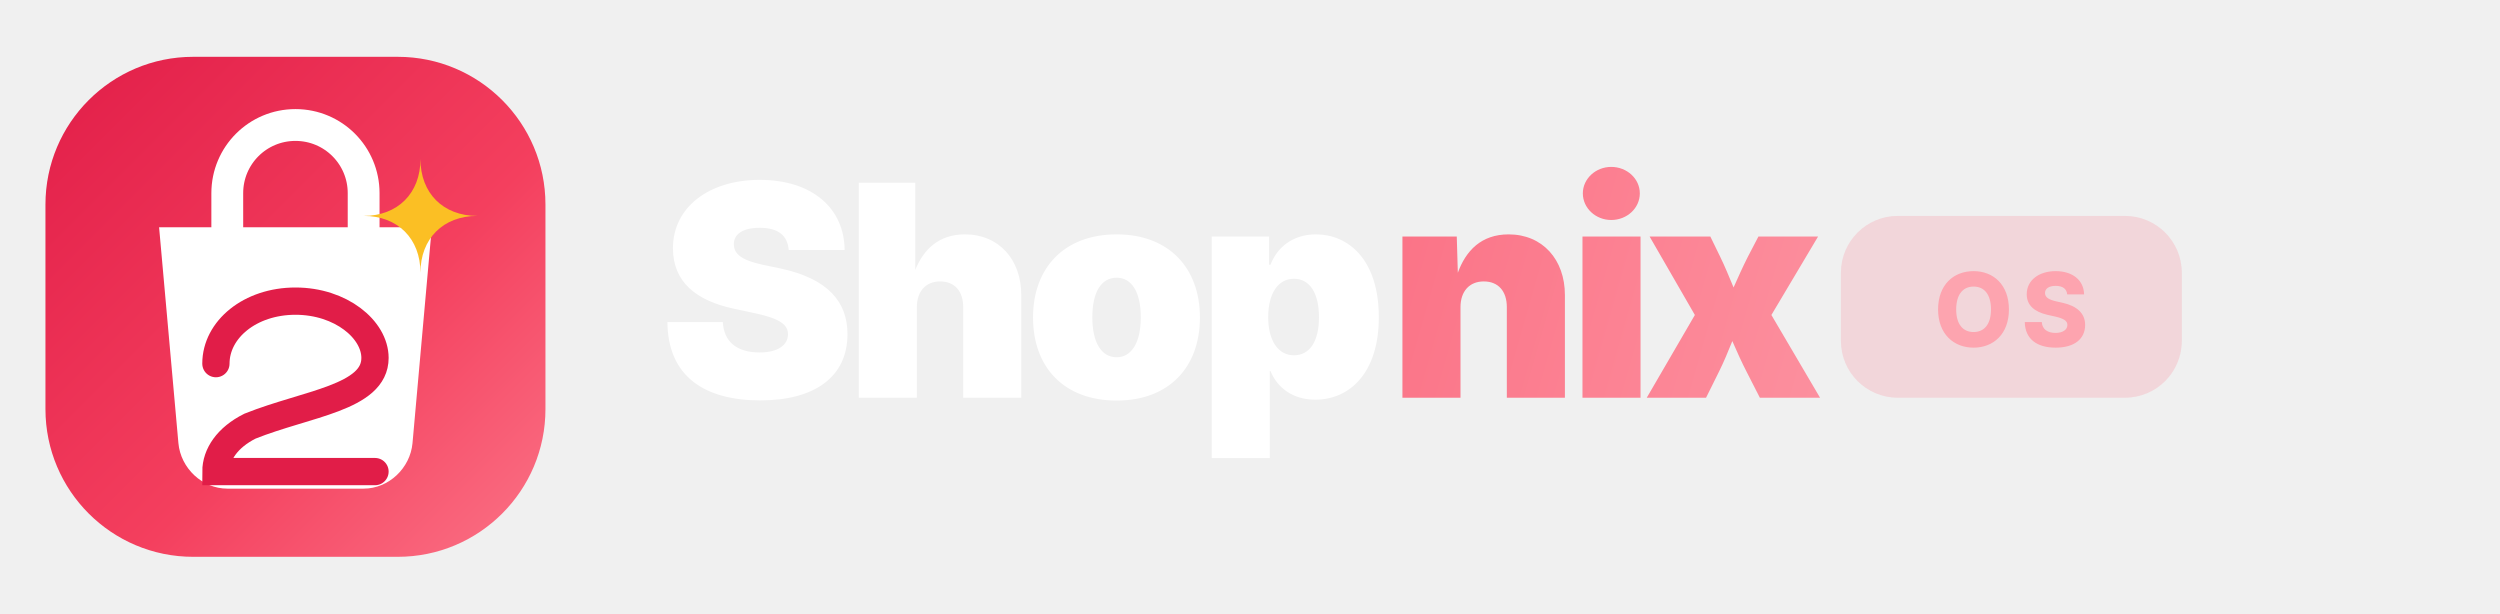
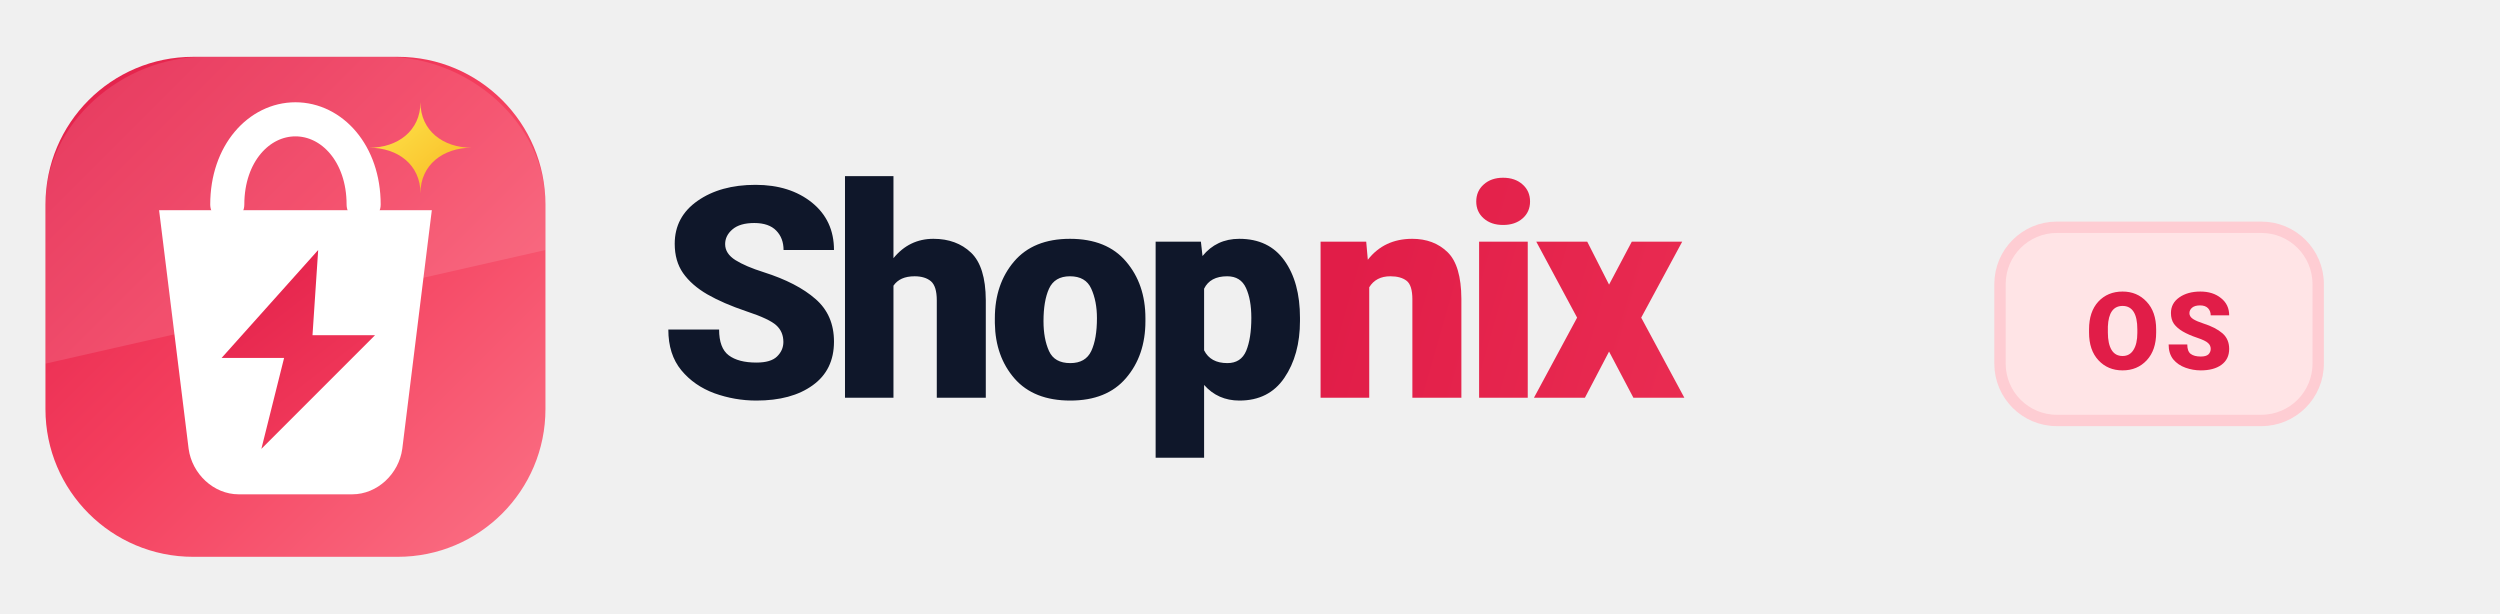
<svg xmlns="http://www.w3.org/2000/svg" viewBox="0 0 220 54" fill="none">
  <defs>
-     <linearGradient id="dark-icon-bg" x1="4" y1="4" x2="48" y2="48" gradientUnits="userSpaceOnUse">
+     <linearGradient id="logo-icon-bg-dark" x1="4" y1="4" x2="48" y2="48" gradientUnits="userSpaceOnUse">
      <stop offset="0%" stop-color="#E11D48" />
-       <stop offset="60%" stop-color="#F43F5E" />
+       <stop offset="50%" stop-color="#F43F5E" />
      <stop offset="100%" stop-color="#FB7185" />
    </linearGradient>
-     <linearGradient id="dark-nix-grad" x1="120" y1="18" x2="190" y2="38" gradientUnits="userSpaceOnUse">
-       <stop offset="0%" stop-color="#FB7185" />
-       <stop offset="100%" stop-color="#FDA4AF" />
+     <linearGradient id="logo-bolt-grad-dark" x1="20" y1="20" x2="34" y2="38" gradientUnits="userSpaceOnUse">
+       <stop offset="0%" stop-color="#E11D48" />
+       <stop offset="100%" stop-color="#F43F5E" />
+     </linearGradient>
+     <linearGradient id="logo-nix-grad-dark" x1="120" y1="18" x2="190" y2="38" gradientUnits="userSpaceOnUse">
+       <stop offset="0%" stop-color="#E11D48" />
+       <stop offset="100%" stop-color="#F43F5E" />
+     </linearGradient>
+     <linearGradient id="spark-color-dark" x1="32" y1="12" x2="42" y2="24" gradientUnits="userSpaceOnUse">
+       <stop offset="0%" stop-color="#FDE047" />
+       <stop offset="100%" stop-color="#F59E0B" />
    </linearGradient>
  </defs>
-   <rect x="4" y="5" width="44" height="44" rx="13" fill="url(#dark-icon-bg)" />
-   <path d="M20 20V17C20 13.68 22.68 11 26 11C29.32 11 32 13.68 32 17V20" stroke="#FFFFFF" stroke-width="2.8" stroke-linecap="round" fill="none" />
-   <path d="M14 20H38L36.3 39C36.1 41.2 34.2 43 32 43H20C17.8 43 15.9 41.2 15.7 39L14 20Z" fill="#FFFFFF" />
-   <path d="M19 32C19 29 22 26.5 26 26.5C30 26.5 33 29 33 31.5C33 35 27 35.5 22 37.5C20 38.5 19 40 19 41.5H33" stroke="#E11D48" stroke-width="2.4" stroke-linecap="round" />
-   <path d="M37 14C37 17 35 19 32 19C35 19 37 21 37 24C37 21 39 19 42 19C39 19 37 17 37 14Z" fill="#FBBF24" />
-   <text x="58" y="35" font-family="-apple-system, BlinkMacSystemFont, 'Plus Jakarta Sans', sans-serif" font-size="26" font-weight="900" letter-spacing="-0.04em" fill="#FFFFFF">
-     Shop<tspan fill="url(#dark-nix-grad)">nix</tspan>
+   <g>
+     <rect x="4" y="5" width="44" height="44" rx="13" fill="url(#logo-icon-bg-dark)" />
+     <path d="M4 18C4 10.8 10.8 5 18 5H34C41.2 5 48 10.8 48 18V22L4 32V18Z" fill="#FFFFFF" fill-opacity="0.12" />
+     <path d="M20 18C20 13.5 22.8 10.5 26 10.5C29.2 10.5 32 13.5 32 18" stroke="#FFFFFF" stroke-width="3" stroke-linecap="round" fill="none" />
+     <path d="M14 18.5H38L35.4 39.5C35.1 41.7 33.2 43.5 31 43.5H21C18.8 43.5 16.9 41.7 16.6 39.5L14 18.5Z" fill="#FFFFFF" />
+     <path d="M28 22L19.5 31.5H25L23 39.5L33 29.5H27.5L28 22Z" fill="url(#logo-bolt-grad-dark)" />
+     <path d="M37 9C37 11.5 35 13 32.5 13C35 13 37 14.5 37 17C37 14.5 39 13 41.5 13C39 13 37 11.5 37 9Z" fill="url(#spark-color-dark)" />
+   </g>
+   <text x="58" y="35" font-family="-apple-system, BlinkMacSystemFont, 'Plus Jakarta Sans', 'Segoe UI', Roboto, sans-serif" font-size="26" font-weight="900" letter-spacing="-0.04em" fill="#0F172A">
+     Shop<tspan fill="url(#logo-nix-grad-dark)">nix</tspan>
  </text>
-   <rect x="162" y="19" width="30" height="16" rx="5" fill="#FB7185" fill-opacity="0.2" />
-   <text x="177" y="30.5" font-family="-apple-system, BlinkMacSystemFont, sans-serif" font-size="9" font-weight="800" letter-spacing="0.08em" fill="#FDA4AF" text-anchor="middle">OS</text>
+   <rect x="176" y="20" width="28" height="17" rx="5" fill="#FFE4E6" stroke="#FECDD3" stroke-width="1" />
+   <text x="190" y="32.5" font-family="-apple-system, BlinkMacSystemFont, 'Segoe UI', Roboto, sans-serif" font-size="9.5" font-weight="800" letter-spacing="0.05em" fill="#E11D48" text-anchor="middle">
+     OS
+   </text>
</svg>
